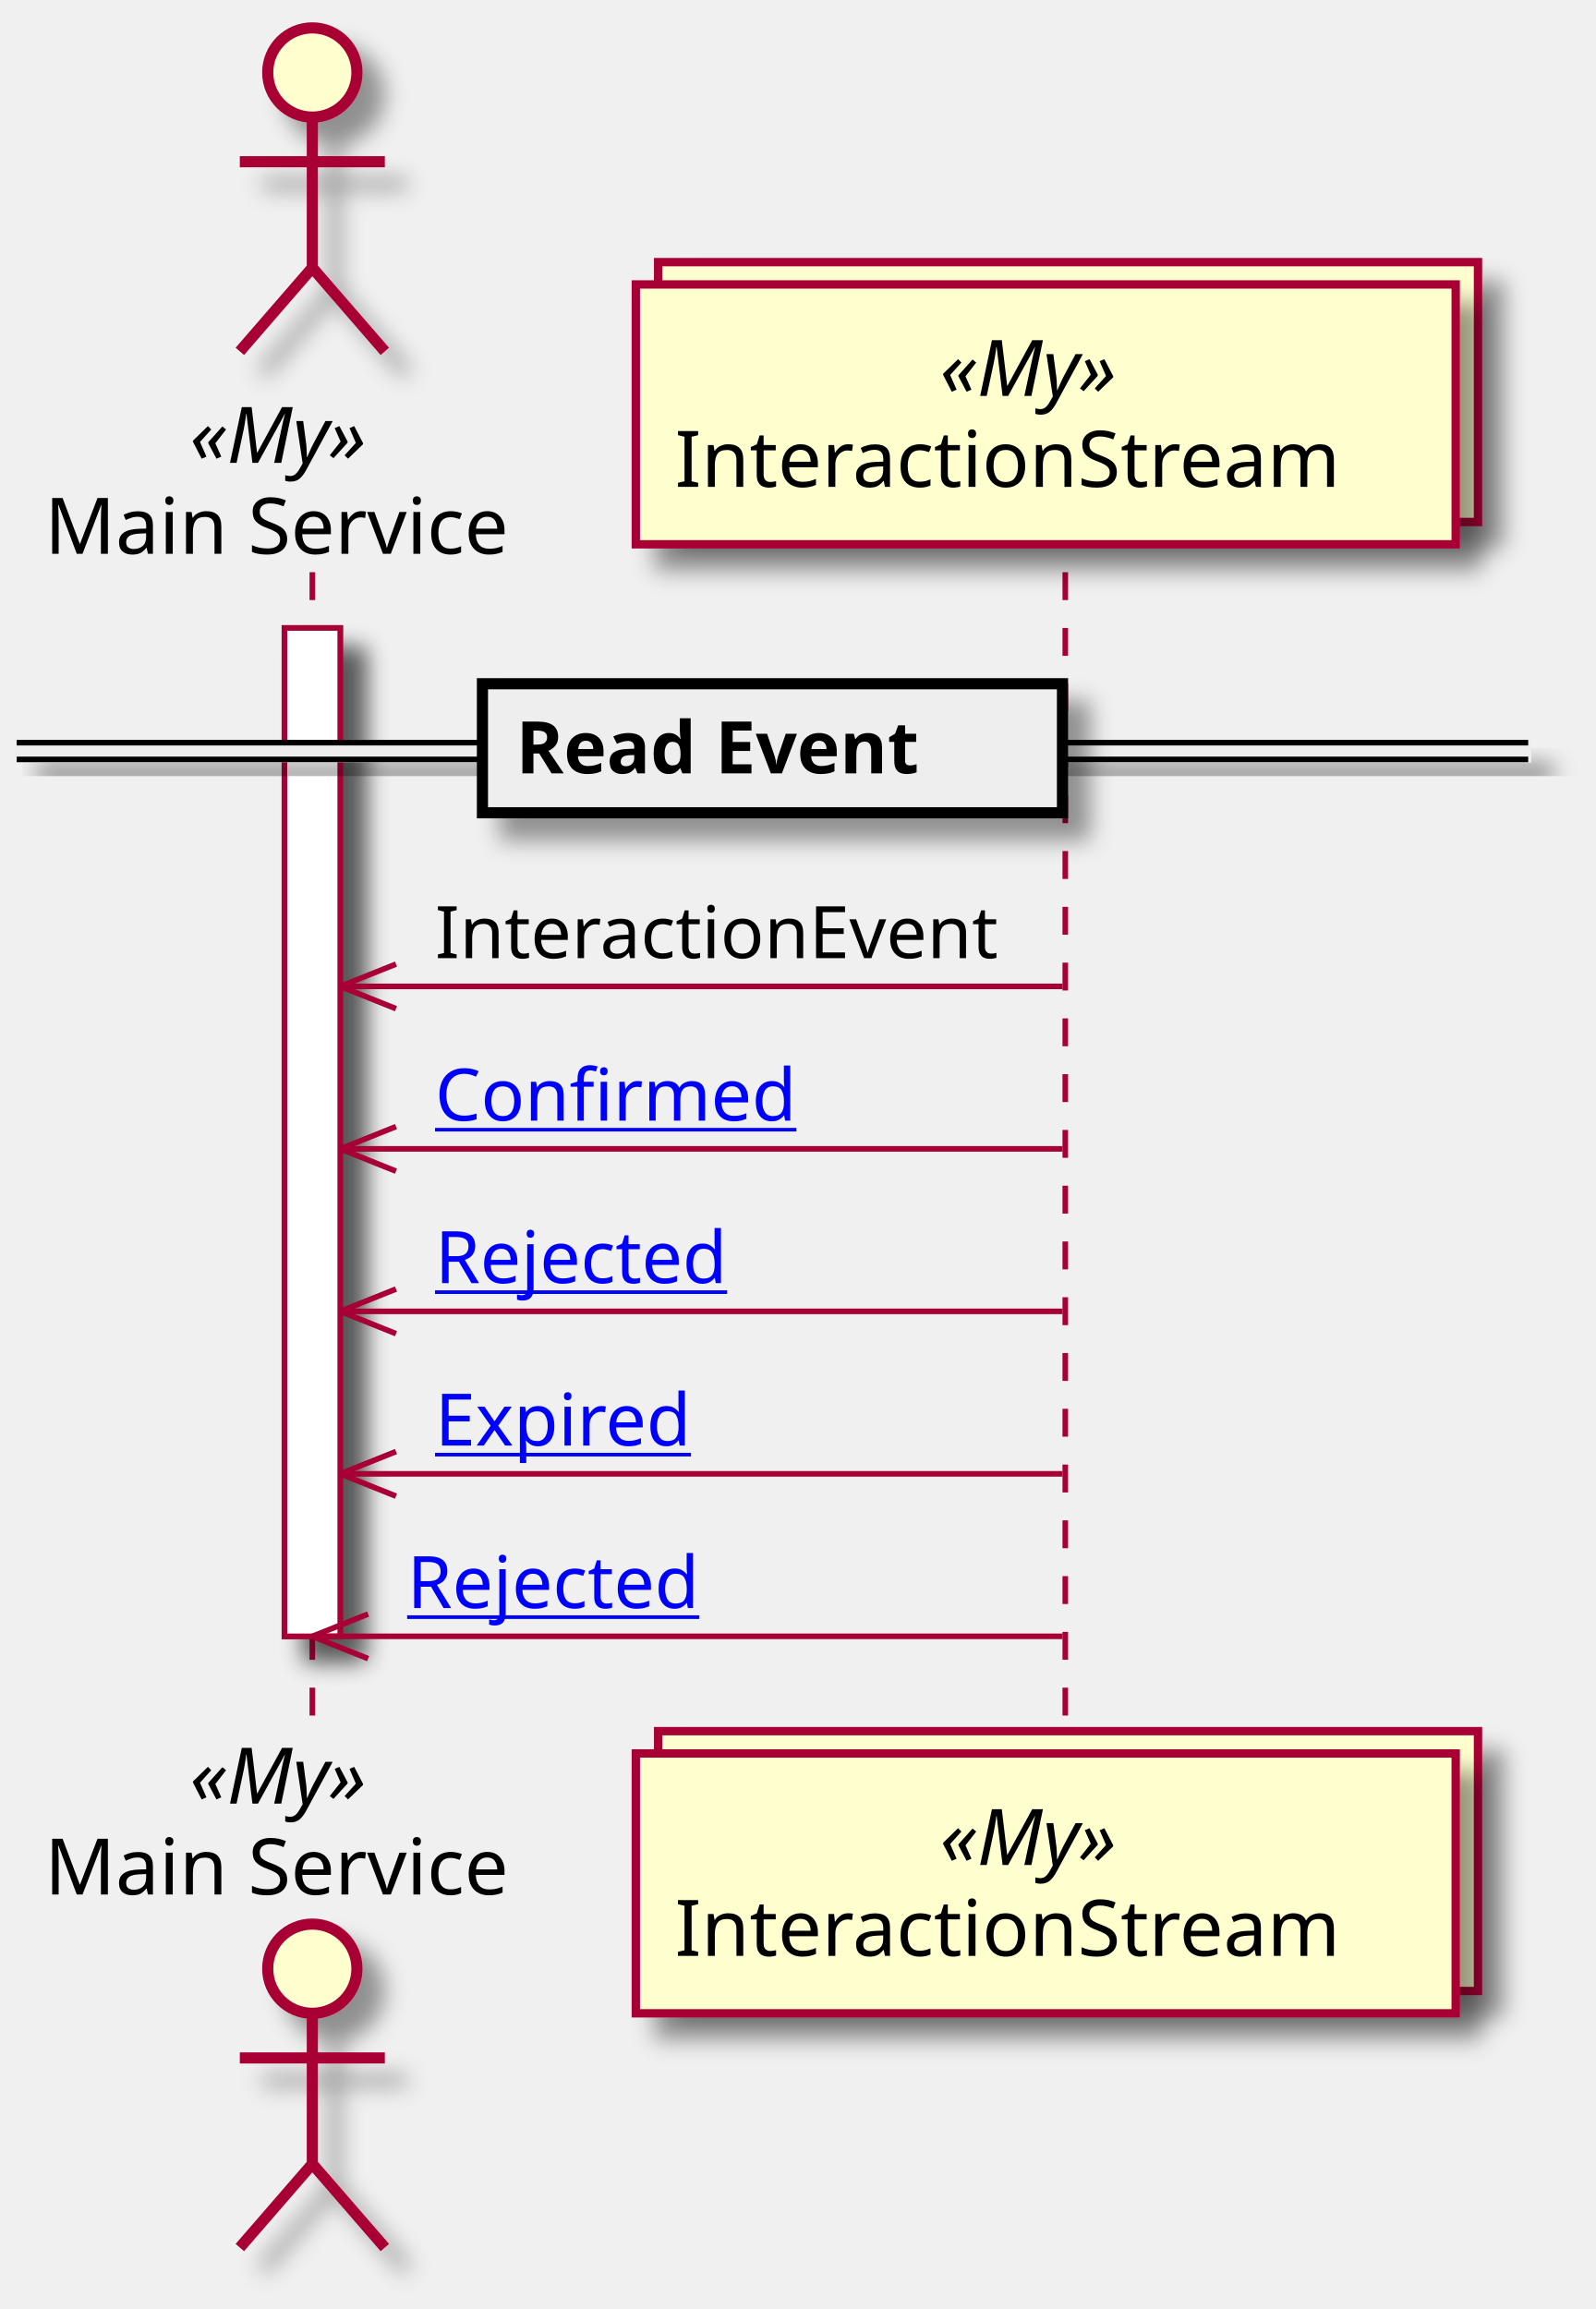
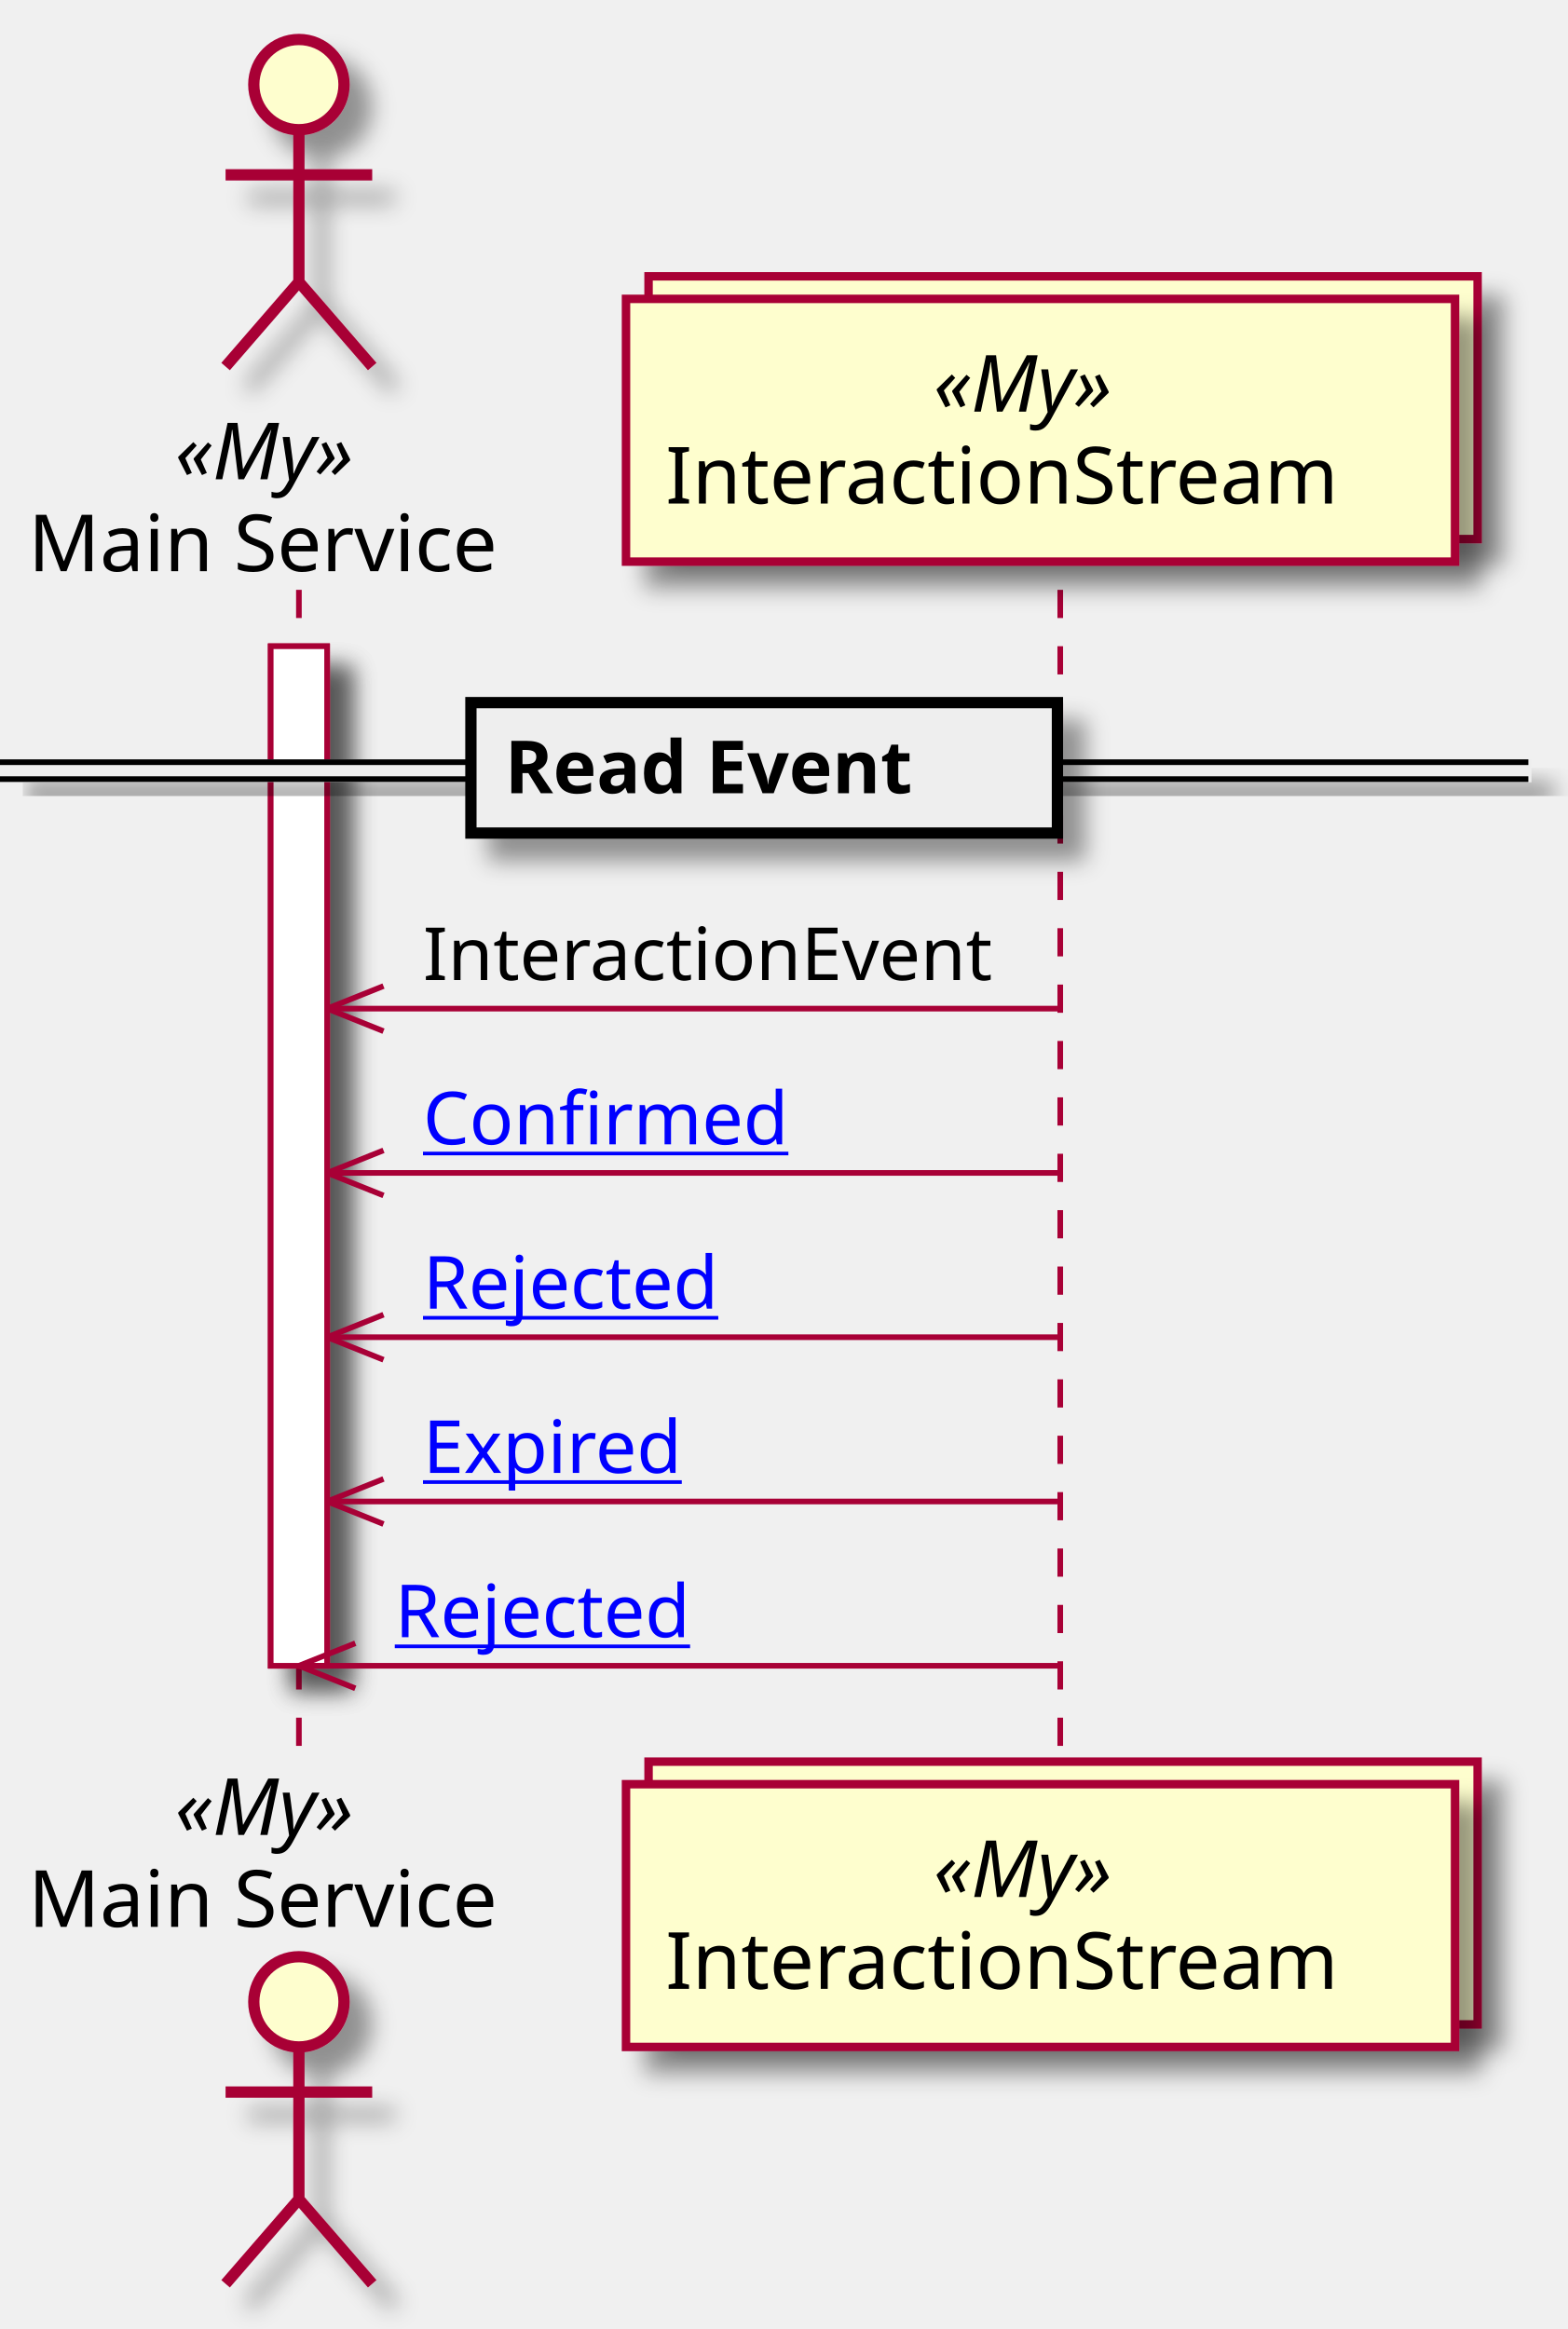
- <svg xmlns="http://www.w3.org/2000/svg" xmlns:xlink="http://www.w3.org/1999/xlink" contentScriptType="application/ecmascript" contentStyleType="text/css" height="414px" preserveAspectRatio="none" style="width:286px;height:414px;" version="1.1" viewBox="0 0 286 414" width="286px" zoomAndPan="magnify">
+ <svg xmlns="http://www.w3.org/2000/svg" xmlns:xlink="http://www.w3.org/1999/xlink" contentScriptType="application/ecmascript" contentStyleType="text/css" height="413px" preserveAspectRatio="none" style="width:278px;height:413px;background:#FFFFFF;" version="1.1" viewBox="0 0 278 413" width="278px" zoomAndPan="magnify">
  <defs>
    <filter height="300%" id="fu8vnzlg8y7k5" width="300%" x="-1" y="-1">
      <feGaussianBlur result="blurOut" stdDeviation="2.0" />
      <feColorMatrix in="blurOut" result="blurOut2" type="matrix" values="0 0 0 0 0 0 0 0 0 0 0 0 0 0 0 0 0 0 .4 0" />
      <feOffset dx="4.0" dy="4.0" in="blurOut2" result="blurOut3" />
      <feBlend in="SourceGraphic" in2="blurOut3" mode="normal" />
    </filter>
  </defs>
  <g>
-     <rect fill="#FFFFFF" filter="url(#fu8vnzlg8y7k5)" height="180.797" style="stroke: #A80036; stroke-width: 1.0;" width="10" x="51" y="112.594" />
-     <line style="stroke: #A80036; stroke-width: 1.0; stroke-dasharray: 5.0,5.0;" x1="56" x2="56" y1="102.594" y2="311.391" />
-     <line style="stroke: #A80036; stroke-width: 1.0; stroke-dasharray: 5.0,5.0;" x1="191" x2="191" y1="102.594" y2="311.391" />
-     <text fill="#000000" font-family="sans-serif" font-size="14" font-style="italic" lengthAdjust="spacingAndGlyphs" textLength="38" x="34" y="82.995">«My»</text>
-     <text fill="#000000" font-family="sans-serif" font-size="14" lengthAdjust="spacingAndGlyphs" textLength="90" x="8" y="99.292">Main Service</text>
-     <ellipse cx="56" cy="13" fill="#FEFECE" filter="url(#fu8vnzlg8y7k5)" rx="8" ry="8" style="stroke: #A80036; stroke-width: 2.0;" />
-     <path d="M56,21 L56,48 M43,29 L69,29 M56,48 L43,63 M56,48 L69,63 " fill="none" filter="url(#fu8vnzlg8y7k5)" style="stroke: #A80036; stroke-width: 2.0;" />
-     <text fill="#000000" font-family="sans-serif" font-size="14" font-style="italic" lengthAdjust="spacingAndGlyphs" textLength="38" x="34" y="323.386">«My»</text>
-     <text fill="#000000" font-family="sans-serif" font-size="14" lengthAdjust="spacingAndGlyphs" textLength="90" x="8" y="339.683">Main Service</text>
-     <ellipse cx="56" cy="352.984" fill="#FEFECE" filter="url(#fu8vnzlg8y7k5)" rx="8" ry="8" style="stroke: #A80036; stroke-width: 2.0;" />
-     <path d="M56,360.984 L56,387.984 M43,368.984 L69,368.984 M56,387.984 L43,402.984 M56,387.984 L69,402.984 " fill="none" filter="url(#fu8vnzlg8y7k5)" style="stroke: #A80036; stroke-width: 2.0;" />
-     <rect fill="#FEFECE" filter="url(#fu8vnzlg8y7k5)" height="46.594" style="stroke: #A80036; stroke-width: 1.5;" width="147" x="118" y="47" />
-     <rect fill="#FEFECE" filter="url(#fu8vnzlg8y7k5)" height="46.594" style="stroke: #A80036; stroke-width: 1.5;" width="147" x="114" y="51" />
-     <text fill="#000000" font-family="sans-serif" font-size="14" font-style="italic" lengthAdjust="spacingAndGlyphs" textLength="38" x="168.5" y="70.995">«My»</text>
-     <text fill="#000000" font-family="sans-serif" font-size="14" lengthAdjust="spacingAndGlyphs" textLength="133" x="121" y="87.292">InteractionStream</text>
-     <rect fill="#FEFECE" filter="url(#fu8vnzlg8y7k5)" height="46.594" style="stroke: #A80036; stroke-width: 1.5;" width="147" x="118" y="310.391" />
-     <rect fill="#FEFECE" filter="url(#fu8vnzlg8y7k5)" height="46.594" style="stroke: #A80036; stroke-width: 1.5;" width="147" x="114" y="314.391" />
-     <text fill="#000000" font-family="sans-serif" font-size="14" font-style="italic" lengthAdjust="spacingAndGlyphs" textLength="38" x="168.5" y="334.386">«My»</text>
-     <text fill="#000000" font-family="sans-serif" font-size="14" lengthAdjust="spacingAndGlyphs" textLength="133" x="121" y="350.683">InteractionStream</text>
-     <rect fill="#FFFFFF" filter="url(#fu8vnzlg8y7k5)" height="180.797" style="stroke: #A80036; stroke-width: 1.0;" width="10" x="51" y="112.594" />
-     <rect fill="#EEEEEE" filter="url(#fu8vnzlg8y7k5)" height="3" style="stroke: #EEEEEE; stroke-width: 1.0;" width="271" x="3" y="133.16" />
-     <line style="stroke: #000000; stroke-width: 1.0;" x1="3" x2="274" y1="133.16" y2="133.16" />
-     <line style="stroke: #000000; stroke-width: 1.0;" x1="3" x2="274" y1="136.16" y2="136.16" />
-     <rect fill="#EEEEEE" filter="url(#fu8vnzlg8y7k5)" height="23.133" style="stroke: #000000; stroke-width: 2.0;" width="104" x="86.5" y="122.594" />
-     <text fill="#000000" font-family="sans-serif" font-size="13" font-weight="bold" lengthAdjust="spacingAndGlyphs" textLength="85" x="92.5" y="138.661">Read Event</text>
-     <line style="stroke: #A80036; stroke-width: 1.0;" x1="61" x2="71" y1="176.859" y2="172.859" />
-     <line style="stroke: #A80036; stroke-width: 1.0;" x1="61" x2="71" y1="176.859" y2="180.859" />
-     <line style="stroke: #A80036; stroke-width: 1.0;" x1="61" x2="190.5" y1="176.859" y2="176.859" />
-     <text fill="#000000" font-family="sans-serif" font-size="13" lengthAdjust="spacingAndGlyphs" textLength="105" x="78" y="171.793">InteractionEvent</text>
-     <line style="stroke: #A80036; stroke-width: 1.0;" x1="61" x2="71" y1="205.992" y2="201.992" />
-     <line style="stroke: #A80036; stroke-width: 1.0;" x1="61" x2="71" y1="205.992" y2="209.992" />
-     <line style="stroke: #A80036; stroke-width: 1.0;" x1="61" x2="190.5" y1="205.992" y2="205.992" />
+     <rect fill="#FFFFFF" filter="url(#fu8vnzlg8y7k5)" height="180.797" style="stroke:#A80036;stroke-width:1.0;" width="10" x="48" y="114.594" />
+     <line style="stroke:#A80036;stroke-width:1.0;stroke-dasharray:5.0,5.0;" x1="53" x2="53" y1="104.594" y2="313.391" />
+     <line style="stroke:#A80036;stroke-width:1.0;stroke-dasharray:5.0,5.0;" x1="188" x2="188" y1="104.594" y2="313.391" />
+     <text fill="#000000" font-family="sans-serif" font-size="14" font-style="italic" lengthAdjust="spacing" textLength="38" x="31" y="84.995">«My»</text>
+     <text fill="#000000" font-family="sans-serif" font-size="14" lengthAdjust="spacing" textLength="90" x="5" y="101.292">Main Service</text>
+     <ellipse cx="53" cy="15" fill="#FEFECE" filter="url(#fu8vnzlg8y7k5)" rx="8" ry="8" style="stroke:#A80036;stroke-width:2.0;" />
+     <path d="M53,23 L53,50 M40,31 L66,31 M53,50 L40,65 M53,50 L66,65 " fill="none" filter="url(#fu8vnzlg8y7k5)" style="stroke:#A80036;stroke-width:2.0;" />
+     <text fill="#000000" font-family="sans-serif" font-size="14" font-style="italic" lengthAdjust="spacing" textLength="38" x="31" y="325.386">«My»</text>
+     <text fill="#000000" font-family="sans-serif" font-size="14" lengthAdjust="spacing" textLength="90" x="5" y="341.683">Main Service</text>
+     <ellipse cx="53" cy="354.984" fill="#FEFECE" filter="url(#fu8vnzlg8y7k5)" rx="8" ry="8" style="stroke:#A80036;stroke-width:2.0;" />
+     <path d="M53,362.984 L53,389.984 M40,370.984 L66,370.984 M53,389.984 L40,404.984 M53,389.984 L66,404.984 " fill="none" filter="url(#fu8vnzlg8y7k5)" style="stroke:#A80036;stroke-width:2.0;" />
+     <rect fill="#FEFECE" filter="url(#fu8vnzlg8y7k5)" height="46.594" style="stroke:#A80036;stroke-width:1.5;" width="147" x="115" y="49" />
+     <rect fill="#FEFECE" filter="url(#fu8vnzlg8y7k5)" height="46.594" style="stroke:#A80036;stroke-width:1.5;" width="147" x="111" y="53" />
+     <text fill="#000000" font-family="sans-serif" font-size="14" font-style="italic" lengthAdjust="spacing" textLength="38" x="165.5" y="72.995">«My»</text>
+     <text fill="#000000" font-family="sans-serif" font-size="14" lengthAdjust="spacing" textLength="133" x="118" y="89.292">InteractionStream</text>
+     <rect fill="#FEFECE" filter="url(#fu8vnzlg8y7k5)" height="46.594" style="stroke:#A80036;stroke-width:1.5;" width="147" x="115" y="312.391" />
+     <rect fill="#FEFECE" filter="url(#fu8vnzlg8y7k5)" height="46.594" style="stroke:#A80036;stroke-width:1.5;" width="147" x="111" y="316.391" />
+     <text fill="#000000" font-family="sans-serif" font-size="14" font-style="italic" lengthAdjust="spacing" textLength="38" x="165.5" y="336.386">«My»</text>
+     <text fill="#000000" font-family="sans-serif" font-size="14" lengthAdjust="spacing" textLength="133" x="118" y="352.683">InteractionStream</text>
+     <rect fill="#FFFFFF" filter="url(#fu8vnzlg8y7k5)" height="180.797" style="stroke:#A80036;stroke-width:1.0;" width="10" x="48" y="114.594" />
+     <rect fill="#EEEEEE" filter="url(#fu8vnzlg8y7k5)" height="3" style="stroke:#EEEEEE;stroke-width:1.0;" width="271" x="0" y="135.16" />
+     <line style="stroke:#000000;stroke-width:1.0;" x1="0" x2="271" y1="135.16" y2="135.16" />
+     <line style="stroke:#000000;stroke-width:1.0;" x1="0" x2="271" y1="138.16" y2="138.16" />
+     <rect fill="#EEEEEE" filter="url(#fu8vnzlg8y7k5)" height="23.133" style="stroke:#000000;stroke-width:2.0;" width="104" x="83.5" y="124.594" />
+     <text fill="#000000" font-family="sans-serif" font-size="13" font-weight="bold" lengthAdjust="spacing" textLength="85" x="89.5" y="140.661">Read Event</text>
+     <line style="stroke:#A80036;stroke-width:1.0;" x1="58" x2="68" y1="178.859" y2="174.859" />
+     <line style="stroke:#A80036;stroke-width:1.0;" x1="58" x2="68" y1="178.859" y2="182.859" />
+     <line style="stroke:#A80036;stroke-width:1.0;" x1="58" x2="187.5" y1="178.859" y2="178.859" />
+     <text fill="#000000" font-family="sans-serif" font-size="13" lengthAdjust="spacing" textLength="105" x="75" y="173.793">InteractionEvent</text>
+     <line style="stroke:#A80036;stroke-width:1.0;" x1="58" x2="68" y1="207.992" y2="203.992" />
+     <line style="stroke:#A80036;stroke-width:1.0;" x1="58" x2="68" y1="207.992" y2="211.992" />
+     <line style="stroke:#A80036;stroke-width:1.0;" x1="58" x2="187.5" y1="207.992" y2="207.992" />
    <a href="" target="_top" title="InteractionEvent.Confirmed" xlink:actuate="onRequest" xlink:href="" xlink:show="new" xlink:title="InteractionEvent.Confirmed" xlink:type="simple">
-       <text fill="#0000FF" font-family="sans-serif" font-size="13" lengthAdjust="spacingAndGlyphs" text-decoration="underline" textLength="67" x="78" y="200.926">Confirmed</text>
+       <text fill="#0000FF" font-family="sans-serif" font-size="13" lengthAdjust="spacing" text-decoration="underline" textLength="67" x="75" y="202.926">Confirmed</text>
    </a>
-     <line style="stroke: #A80036; stroke-width: 1.0;" x1="61" x2="71" y1="235.125" y2="231.125" />
-     <line style="stroke: #A80036; stroke-width: 1.0;" x1="61" x2="71" y1="235.125" y2="239.125" />
-     <line style="stroke: #A80036; stroke-width: 1.0;" x1="61" x2="190.5" y1="235.125" y2="235.125" />
+     <line style="stroke:#A80036;stroke-width:1.0;" x1="58" x2="68" y1="237.125" y2="233.125" />
+     <line style="stroke:#A80036;stroke-width:1.0;" x1="58" x2="68" y1="237.125" y2="241.125" />
+     <line style="stroke:#A80036;stroke-width:1.0;" x1="58" x2="187.5" y1="237.125" y2="237.125" />
    <a href="" target="_top" title="InteractionEvent.Rejected" xlink:actuate="onRequest" xlink:href="" xlink:show="new" xlink:title="InteractionEvent.Rejected" xlink:type="simple">
-       <text fill="#0000FF" font-family="sans-serif" font-size="13" lengthAdjust="spacingAndGlyphs" text-decoration="underline" textLength="56" x="78" y="230.059">Rejected</text>
+       <text fill="#0000FF" font-family="sans-serif" font-size="13" lengthAdjust="spacing" text-decoration="underline" textLength="56" x="75" y="232.059">Rejected</text>
    </a>
-     <line style="stroke: #A80036; stroke-width: 1.0;" x1="61" x2="71" y1="264.258" y2="260.258" />
-     <line style="stroke: #A80036; stroke-width: 1.0;" x1="61" x2="71" y1="264.258" y2="268.258" />
-     <line style="stroke: #A80036; stroke-width: 1.0;" x1="61" x2="190.5" y1="264.258" y2="264.258" />
+     <line style="stroke:#A80036;stroke-width:1.0;" x1="58" x2="68" y1="266.258" y2="262.258" />
+     <line style="stroke:#A80036;stroke-width:1.0;" x1="58" x2="68" y1="266.258" y2="270.258" />
+     <line style="stroke:#A80036;stroke-width:1.0;" x1="58" x2="187.5" y1="266.258" y2="266.258" />
    <a href="" target="_top" title="InteractionEvent.Rejected.Expired" xlink:actuate="onRequest" xlink:href="" xlink:show="new" xlink:title="InteractionEvent.Rejected.Expired" xlink:type="simple">
-       <text fill="#0000FF" font-family="sans-serif" font-size="13" lengthAdjust="spacingAndGlyphs" text-decoration="underline" textLength="48" x="78" y="259.192">Expired</text>
+       <text fill="#0000FF" font-family="sans-serif" font-size="13" lengthAdjust="spacing" text-decoration="underline" textLength="48" x="75" y="261.192">Expired</text>
    </a>
-     <line style="stroke: #A80036; stroke-width: 1.0;" x1="56" x2="66" y1="293.391" y2="289.391" />
-     <line style="stroke: #A80036; stroke-width: 1.0;" x1="56" x2="66" y1="293.391" y2="297.391" />
-     <line style="stroke: #A80036; stroke-width: 1.0;" x1="56" x2="190.5" y1="293.391" y2="293.391" />
+     <line style="stroke:#A80036;stroke-width:1.0;" x1="53" x2="63" y1="295.391" y2="291.391" />
+     <line style="stroke:#A80036;stroke-width:1.0;" x1="53" x2="63" y1="295.391" y2="299.391" />
+     <line style="stroke:#A80036;stroke-width:1.0;" x1="53" x2="187.5" y1="295.391" y2="295.391" />
    <a href="" target="_top" title="InteractionEvent.Rejected.Rejected" xlink:actuate="onRequest" xlink:href="" xlink:show="new" xlink:title="InteractionEvent.Rejected.Rejected" xlink:type="simple">
-       <text fill="#0000FF" font-family="sans-serif" font-size="13" lengthAdjust="spacingAndGlyphs" text-decoration="underline" textLength="56" x="73" y="288.325">Rejected</text>
+       <text fill="#0000FF" font-family="sans-serif" font-size="13" lengthAdjust="spacing" text-decoration="underline" textLength="56" x="70" y="290.325">Rejected</text>
    </a>
  </g>
</svg>
